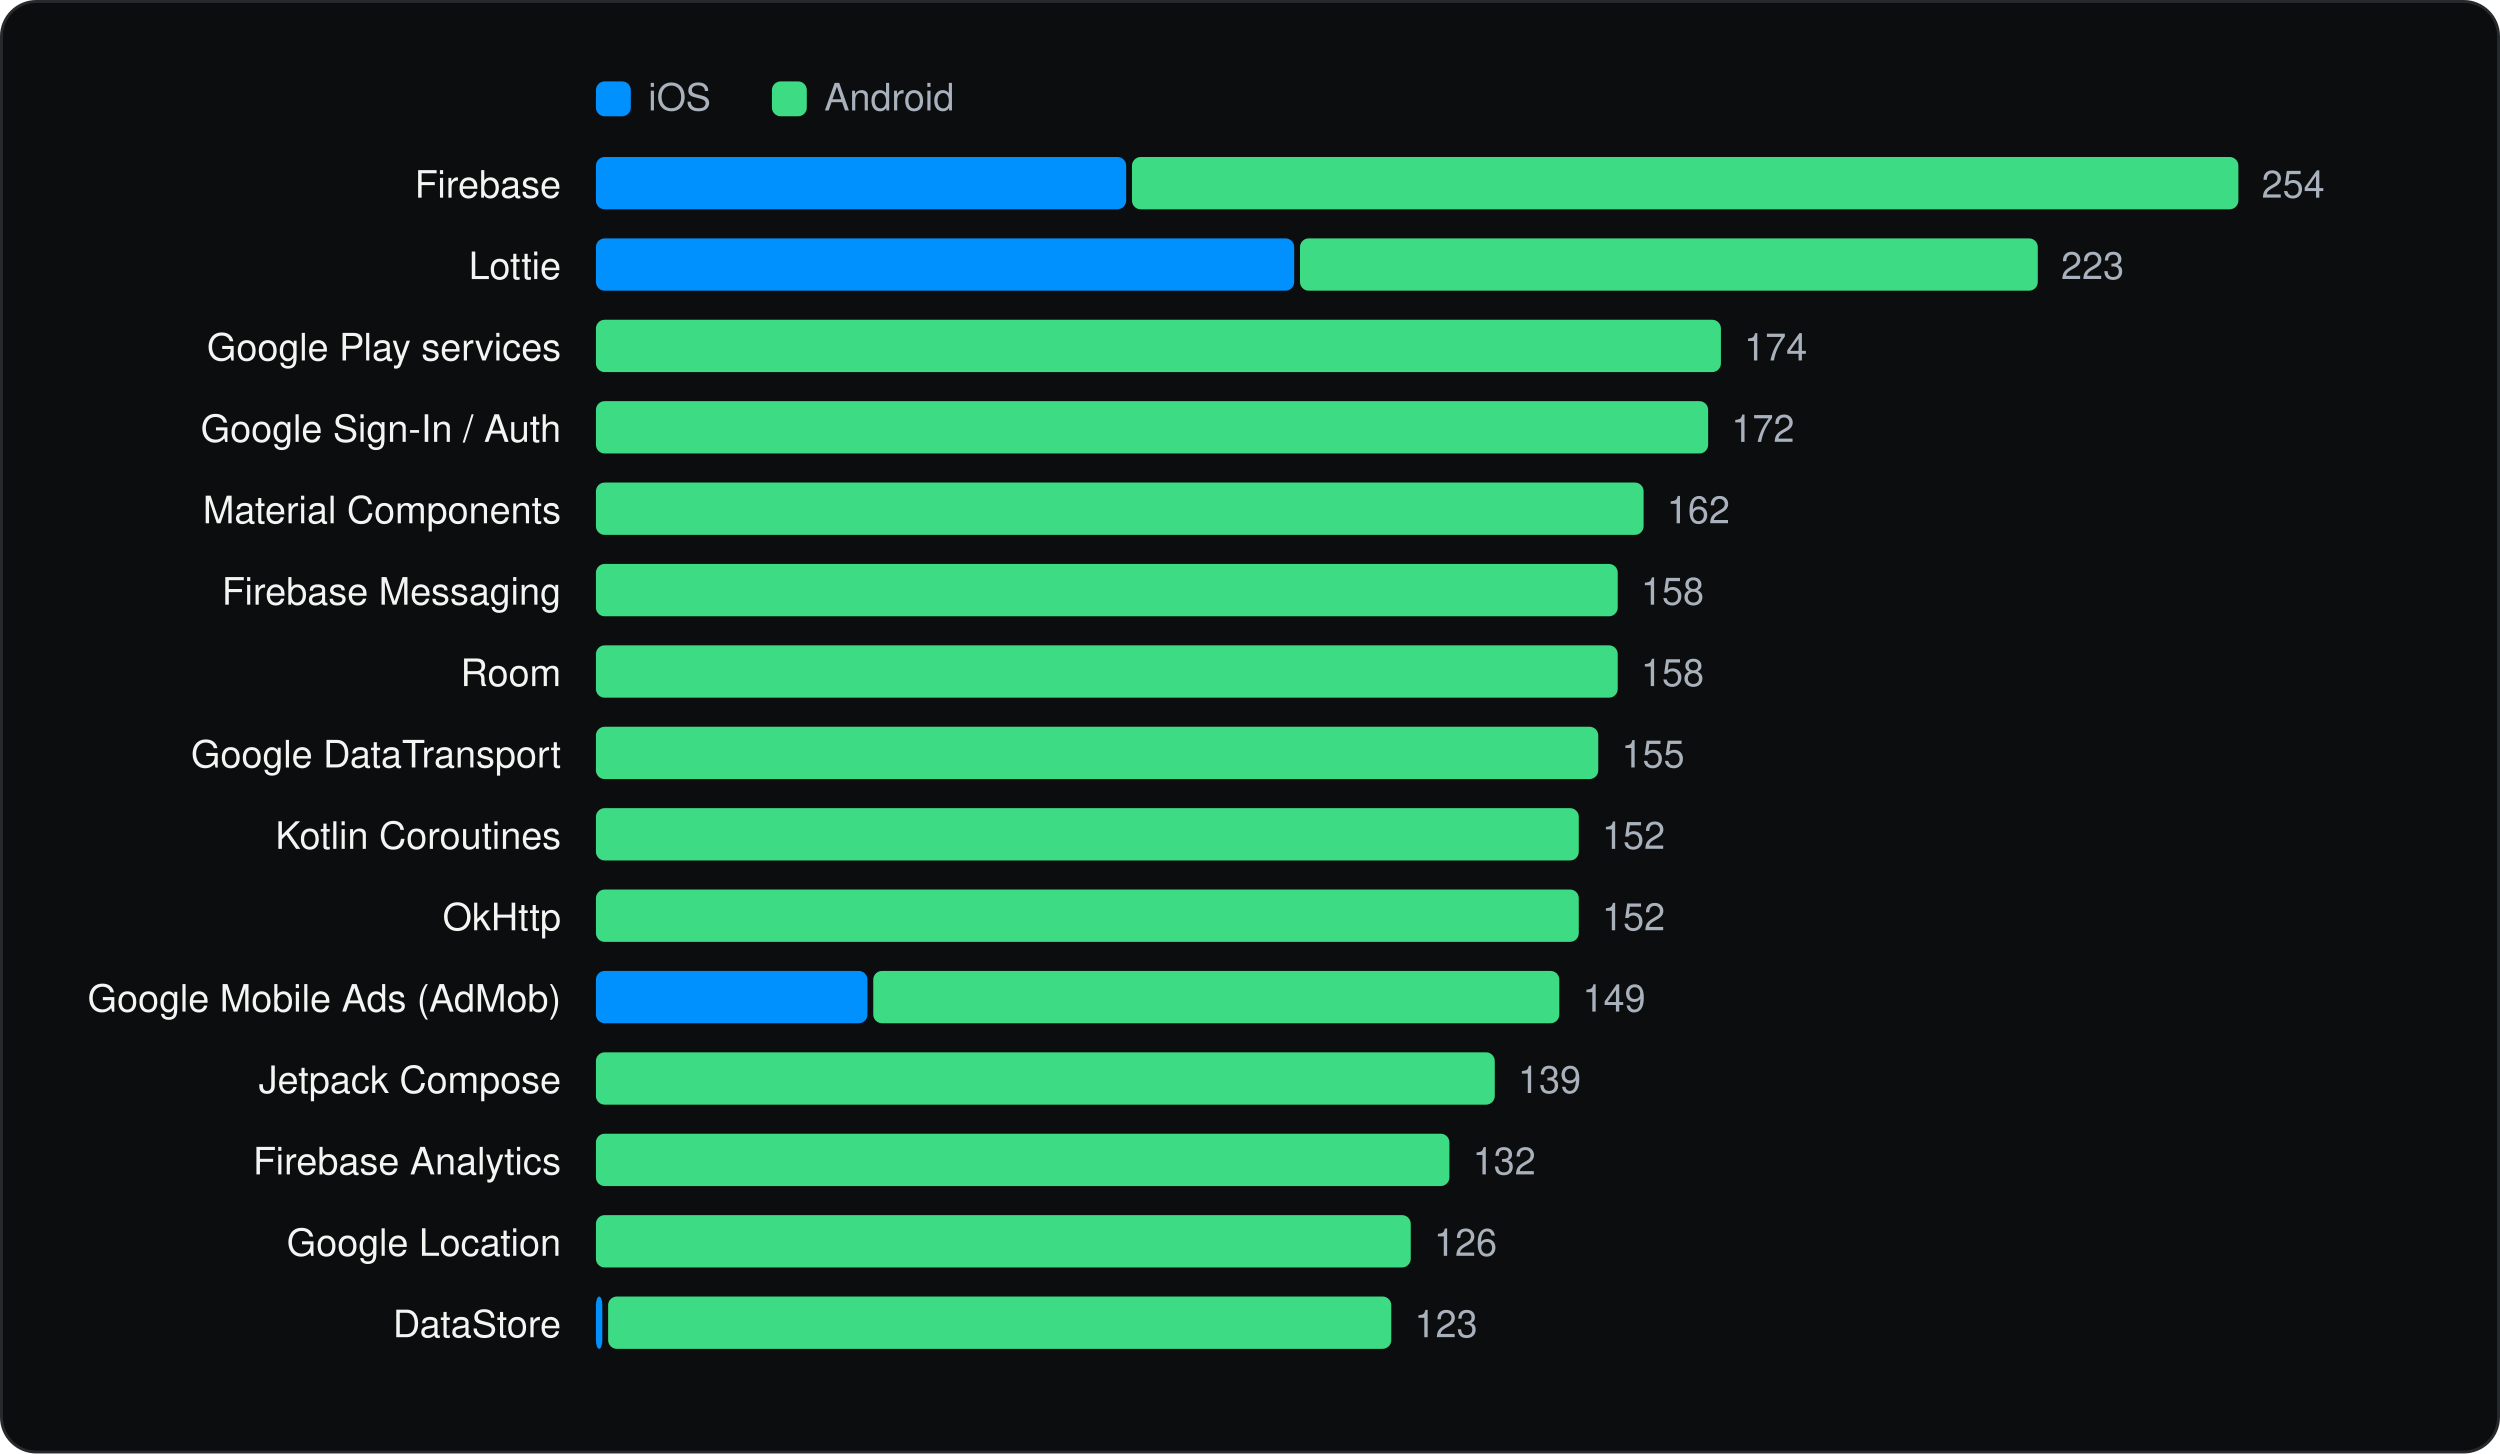
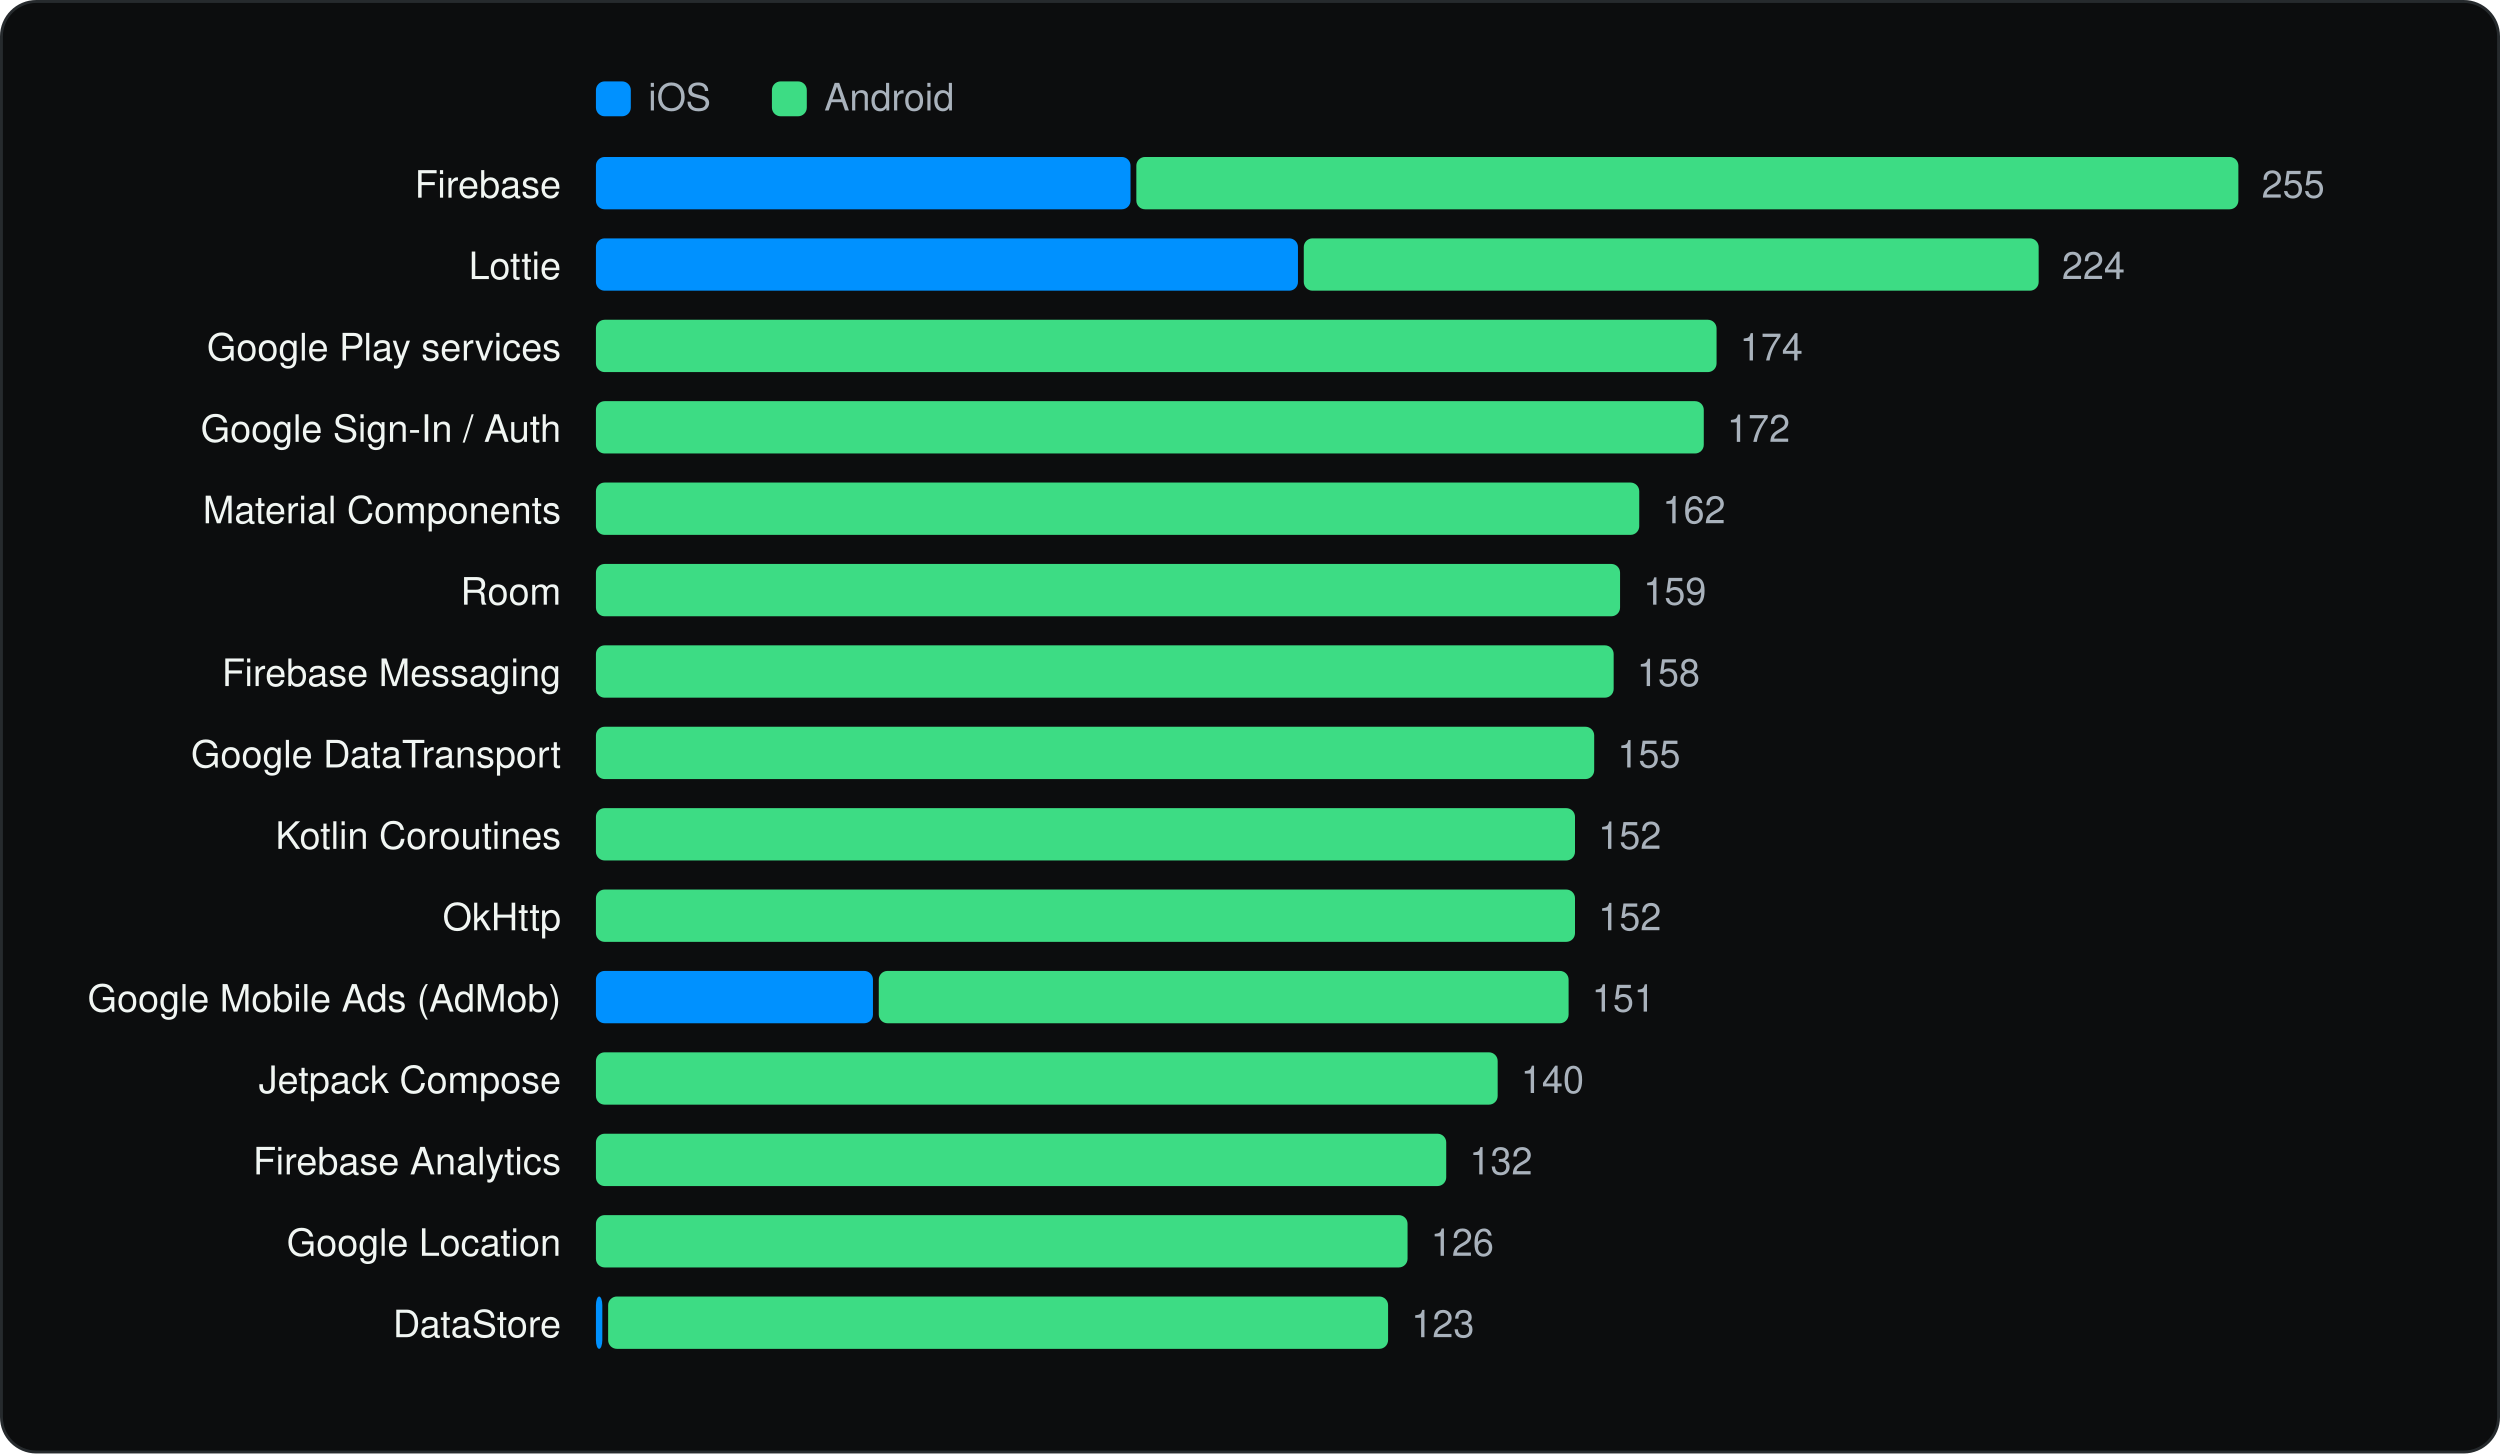
<svg xmlns="http://www.w3.org/2000/svg" viewBox="0 0 860 500" width="860" height="500" role="img" aria-label="Most used SDKs" font-family="Geist, -apple-system, BlinkMacSystemFont, 'Segoe UI', Helvetica, Arial, sans-serif">
  <rect x="0.5" y="0.5" width="859" height="499" rx="12" fill="#0C0D0E" stroke="#262A2D" />
  <g transform="translate(20 20)">
    <rect x="185" y="8" width="12" height="12" rx="3" fill="#0091FF" />
    <text x="203" y="18" font-size="13" fill="#A9B2BC">iOS</text>
    <rect x="245.54" y="8" width="12" height="12" rx="3" fill="#3DDC84" />
    <text x="263.54" y="18" font-size="13" fill="#A9B2BC">Android</text>
    <text x="173" y="48" font-size="13" text-anchor="end" fill="#F1F6F3">Firebase</text>
-     <rect x="185.0" y="34" width="182.4" height="18" rx="3" fill="#0091FF" />
-     <rect x="369.4" y="34" width="380.6" height="18" rx="3" fill="#3DDC84" />
-     <text x="758.0" y="48" font-size="13" fill="#A9B2BC">254</text>
+     <rect x="185.0" y="34" width="183.9" height="18" rx="3" fill="#0091FF" />
+     <rect x="370.9" y="34" width="379.1" height="18" rx="3" fill="#3DDC84" />
+     <text x="758.0" y="48" font-size="13" fill="#A9B2BC">255</text>
    <text x="173" y="76" font-size="13" text-anchor="end" fill="#F1F6F3">Lottie</text>
-     <rect x="185.0" y="62" width="240.2" height="18" rx="3" fill="#0091FF" />
-     <rect x="427.2" y="62" width="253.8" height="18" rx="3" fill="#3DDC84" />
-     <text x="689.0" y="76" font-size="13" fill="#A9B2BC">223</text>
+     <rect x="185.0" y="62" width="241.5" height="18" rx="3" fill="#0091FF" />
+     <rect x="428.5" y="62" width="252.8" height="18" rx="3" fill="#3DDC84" />
+     <text x="689.3" y="76" font-size="13" fill="#A9B2BC">224</text>
    <text x="173" y="104" font-size="13" text-anchor="end" fill="#F1F6F3">Google Play services</text>
-     <rect x="185.0" y="90" width="387.0" height="18" rx="3" fill="#3DDC84" />
-     <text x="580.0" y="104" font-size="13" fill="#A9B2BC">174</text>
+     <rect x="185.0" y="90" width="385.5" height="18" rx="3" fill="#3DDC84" />
+     <text x="578.5" y="104" font-size="13" fill="#A9B2BC">174</text>
    <text x="173" y="132" font-size="13" text-anchor="end" fill="#F1F6F3">Google Sign-In / Auth</text>
-     <rect x="185.0" y="118" width="382.6" height="18" rx="3" fill="#3DDC84" />
-     <text x="575.6" y="132" font-size="13" fill="#A9B2BC">172</text>
+     <rect x="185.0" y="118" width="381.1" height="18" rx="3" fill="#3DDC84" />
+     <text x="574.1" y="132" font-size="13" fill="#A9B2BC">172</text>
    <text x="173" y="160" font-size="13" text-anchor="end" fill="#F1F6F3">Material Components</text>
-     <rect x="185.0" y="146" width="360.4" height="18" rx="3" fill="#3DDC84" />
-     <text x="553.4" y="160" font-size="13" fill="#A9B2BC">162</text>
-     <text x="173" y="188" font-size="13" text-anchor="end" fill="#F1F6F3">Firebase Messaging</text>
-     <rect x="185.0" y="174" width="351.5" height="18" rx="3" fill="#3DDC84" />
-     <text x="544.5" y="188" font-size="13" fill="#A9B2BC">158</text>
-     <text x="173" y="216" font-size="13" text-anchor="end" fill="#F1F6F3">Room</text>
-     <rect x="185.0" y="202" width="351.5" height="18" rx="3" fill="#3DDC84" />
-     <text x="544.5" y="216" font-size="13" fill="#A9B2BC">158</text>
+     <rect x="185.0" y="146" width="358.9" height="18" rx="3" fill="#3DDC84" />
+     <text x="551.9" y="160" font-size="13" fill="#A9B2BC">162</text>
+     <text x="173" y="188" font-size="13" text-anchor="end" fill="#F1F6F3">Room</text>
+     <rect x="185.0" y="174" width="352.3" height="18" rx="3" fill="#3DDC84" />
+     <text x="545.3" y="188" font-size="13" fill="#A9B2BC">159</text>
+     <text x="173" y="216" font-size="13" text-anchor="end" fill="#F1F6F3">Firebase Messaging</text>
+     <rect x="185.0" y="202" width="350.1" height="18" rx="3" fill="#3DDC84" />
+     <text x="543.1" y="216" font-size="13" fill="#A9B2BC">158</text>
    <text x="173" y="244" font-size="13" text-anchor="end" fill="#F1F6F3">Google DataTransport</text>
-     <rect x="185.0" y="230" width="344.8" height="18" rx="3" fill="#3DDC84" />
-     <text x="537.8" y="244" font-size="13" fill="#A9B2BC">155</text>
+     <rect x="185.0" y="230" width="343.4" height="18" rx="3" fill="#3DDC84" />
+     <text x="536.4" y="244" font-size="13" fill="#A9B2BC">155</text>
    <text x="173" y="272" font-size="13" text-anchor="end" fill="#F1F6F3">Kotlin Coroutines</text>
-     <rect x="185.0" y="258" width="338.1" height="18" rx="3" fill="#3DDC84" />
-     <text x="531.1" y="272" font-size="13" fill="#A9B2BC">152</text>
+     <rect x="185.0" y="258" width="336.8" height="18" rx="3" fill="#3DDC84" />
+     <text x="529.8" y="272" font-size="13" fill="#A9B2BC">152</text>
    <text x="173" y="300" font-size="13" text-anchor="end" fill="#F1F6F3">OkHttp</text>
-     <rect x="185.0" y="286" width="338.1" height="18" rx="3" fill="#3DDC84" />
-     <text x="531.1" y="300" font-size="13" fill="#A9B2BC">152</text>
+     <rect x="185.0" y="286" width="336.8" height="18" rx="3" fill="#3DDC84" />
+     <text x="529.8" y="300" font-size="13" fill="#A9B2BC">152</text>
    <text x="173" y="328" font-size="13" text-anchor="end" fill="#F1F6F3">Google Mobile Ads (AdMob)</text>
-     <rect x="185.0" y="314" width="93.4" height="18" rx="3" fill="#0091FF" />
-     <rect x="280.4" y="314" width="236.0" height="18" rx="3" fill="#3DDC84" />
-     <text x="524.4" y="328" font-size="13" fill="#A9B2BC">149</text>
+     <rect x="185.0" y="314" width="95.3" height="18" rx="3" fill="#0091FF" />
+     <rect x="282.3" y="314" width="237.3" height="18" rx="3" fill="#3DDC84" />
+     <text x="527.6" y="328" font-size="13" fill="#A9B2BC">151</text>
    <text x="173" y="356" font-size="13" text-anchor="end" fill="#F1F6F3">Jetpack Compose</text>
-     <rect x="185.0" y="342" width="309.2" height="18" rx="3" fill="#3DDC84" />
-     <text x="502.2" y="356" font-size="13" fill="#A9B2BC">139</text>
+     <rect x="185.0" y="342" width="310.2" height="18" rx="3" fill="#3DDC84" />
+     <text x="503.2" y="356" font-size="13" fill="#A9B2BC">140</text>
    <text x="173" y="384" font-size="13" text-anchor="end" fill="#F1F6F3">Firebase Analytics</text>
-     <rect x="185.0" y="370" width="293.6" height="18" rx="3" fill="#3DDC84" />
-     <text x="486.6" y="384" font-size="13" fill="#A9B2BC">132</text>
+     <rect x="185.0" y="370" width="292.5" height="18" rx="3" fill="#3DDC84" />
+     <text x="485.5" y="384" font-size="13" fill="#A9B2BC">132</text>
    <text x="173" y="412" font-size="13" text-anchor="end" fill="#F1F6F3">Google Location</text>
-     <rect x="185.0" y="398" width="280.3" height="18" rx="3" fill="#3DDC84" />
-     <text x="473.3" y="412" font-size="13" fill="#A9B2BC">126</text>
+     <rect x="185.0" y="398" width="279.2" height="18" rx="3" fill="#3DDC84" />
+     <text x="472.2" y="412" font-size="13" fill="#A9B2BC">126</text>
    <text x="173" y="440" font-size="13" text-anchor="end" fill="#F1F6F3">DataStore</text>
    <rect x="185.0" y="426" width="2.2" height="18" rx="3" fill="#0091FF" />
-     <rect x="189.2" y="426" width="269.4" height="18" rx="3" fill="#3DDC84" />
-     <text x="466.6" y="440" font-size="13" fill="#A9B2BC">123</text>
+     <rect x="189.2" y="426" width="268.3" height="18" rx="3" fill="#3DDC84" />
+     <text x="465.5" y="440" font-size="13" fill="#A9B2BC">123</text>
  </g>
</svg>
